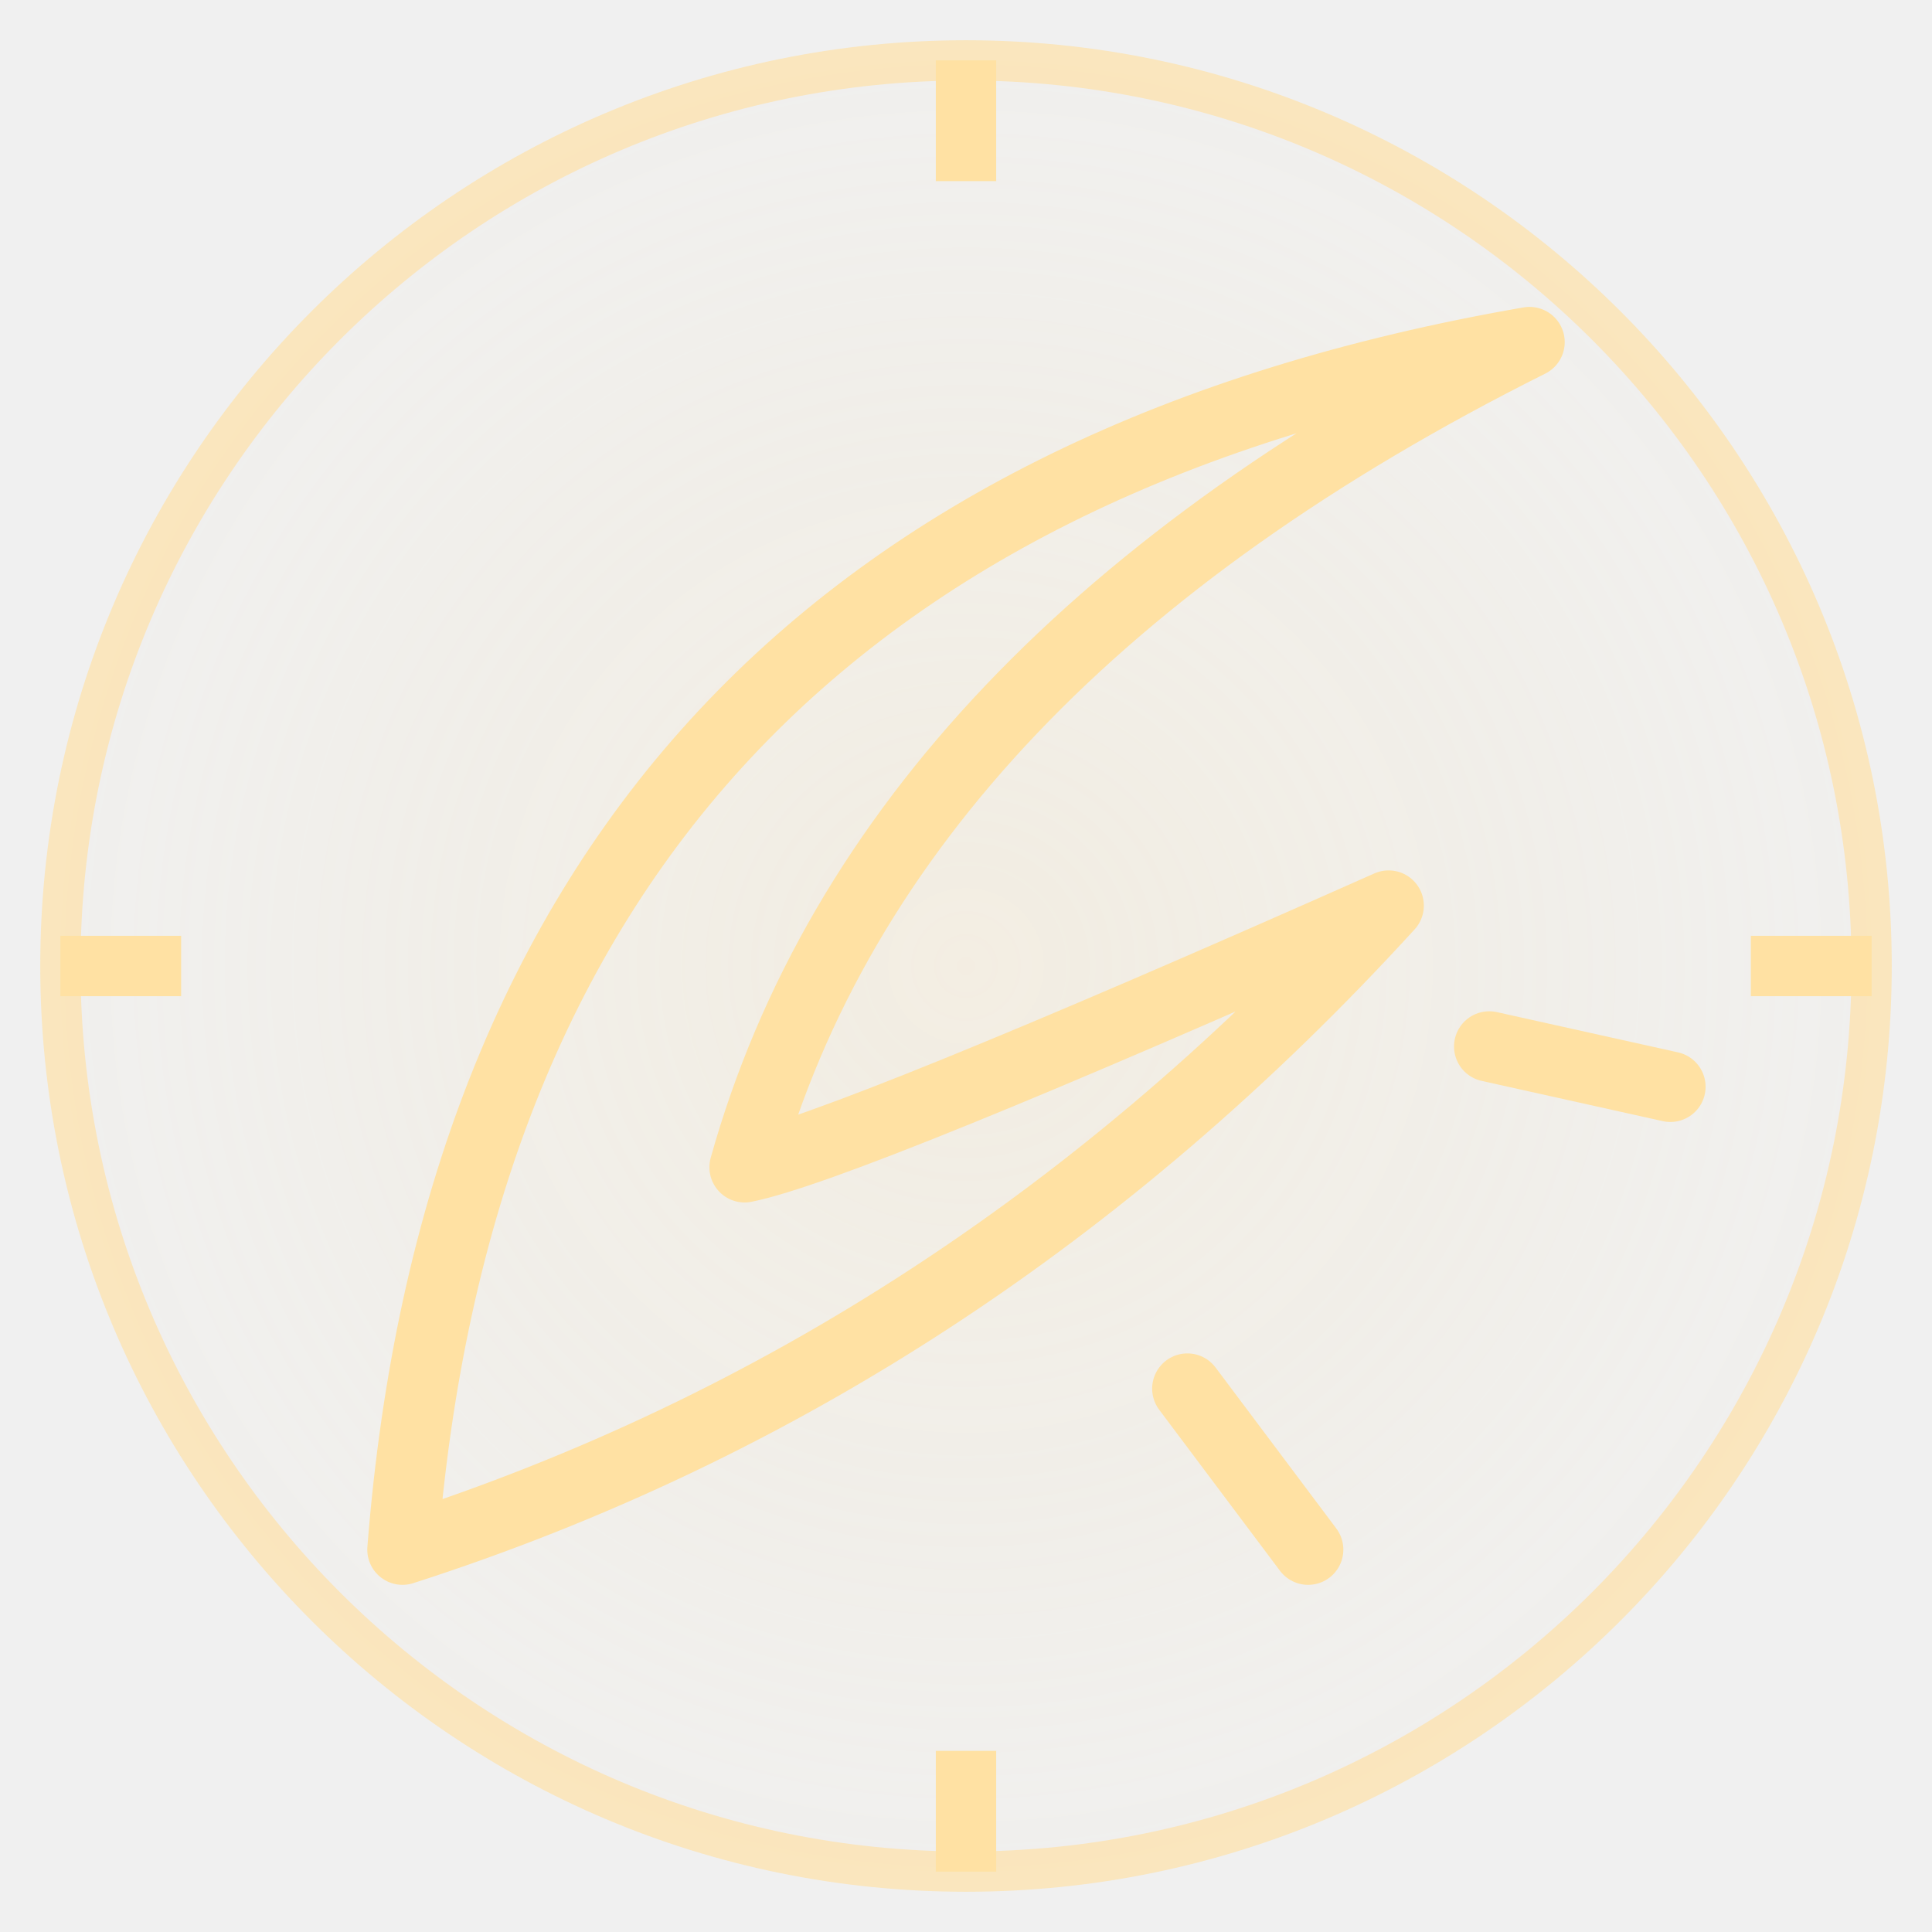
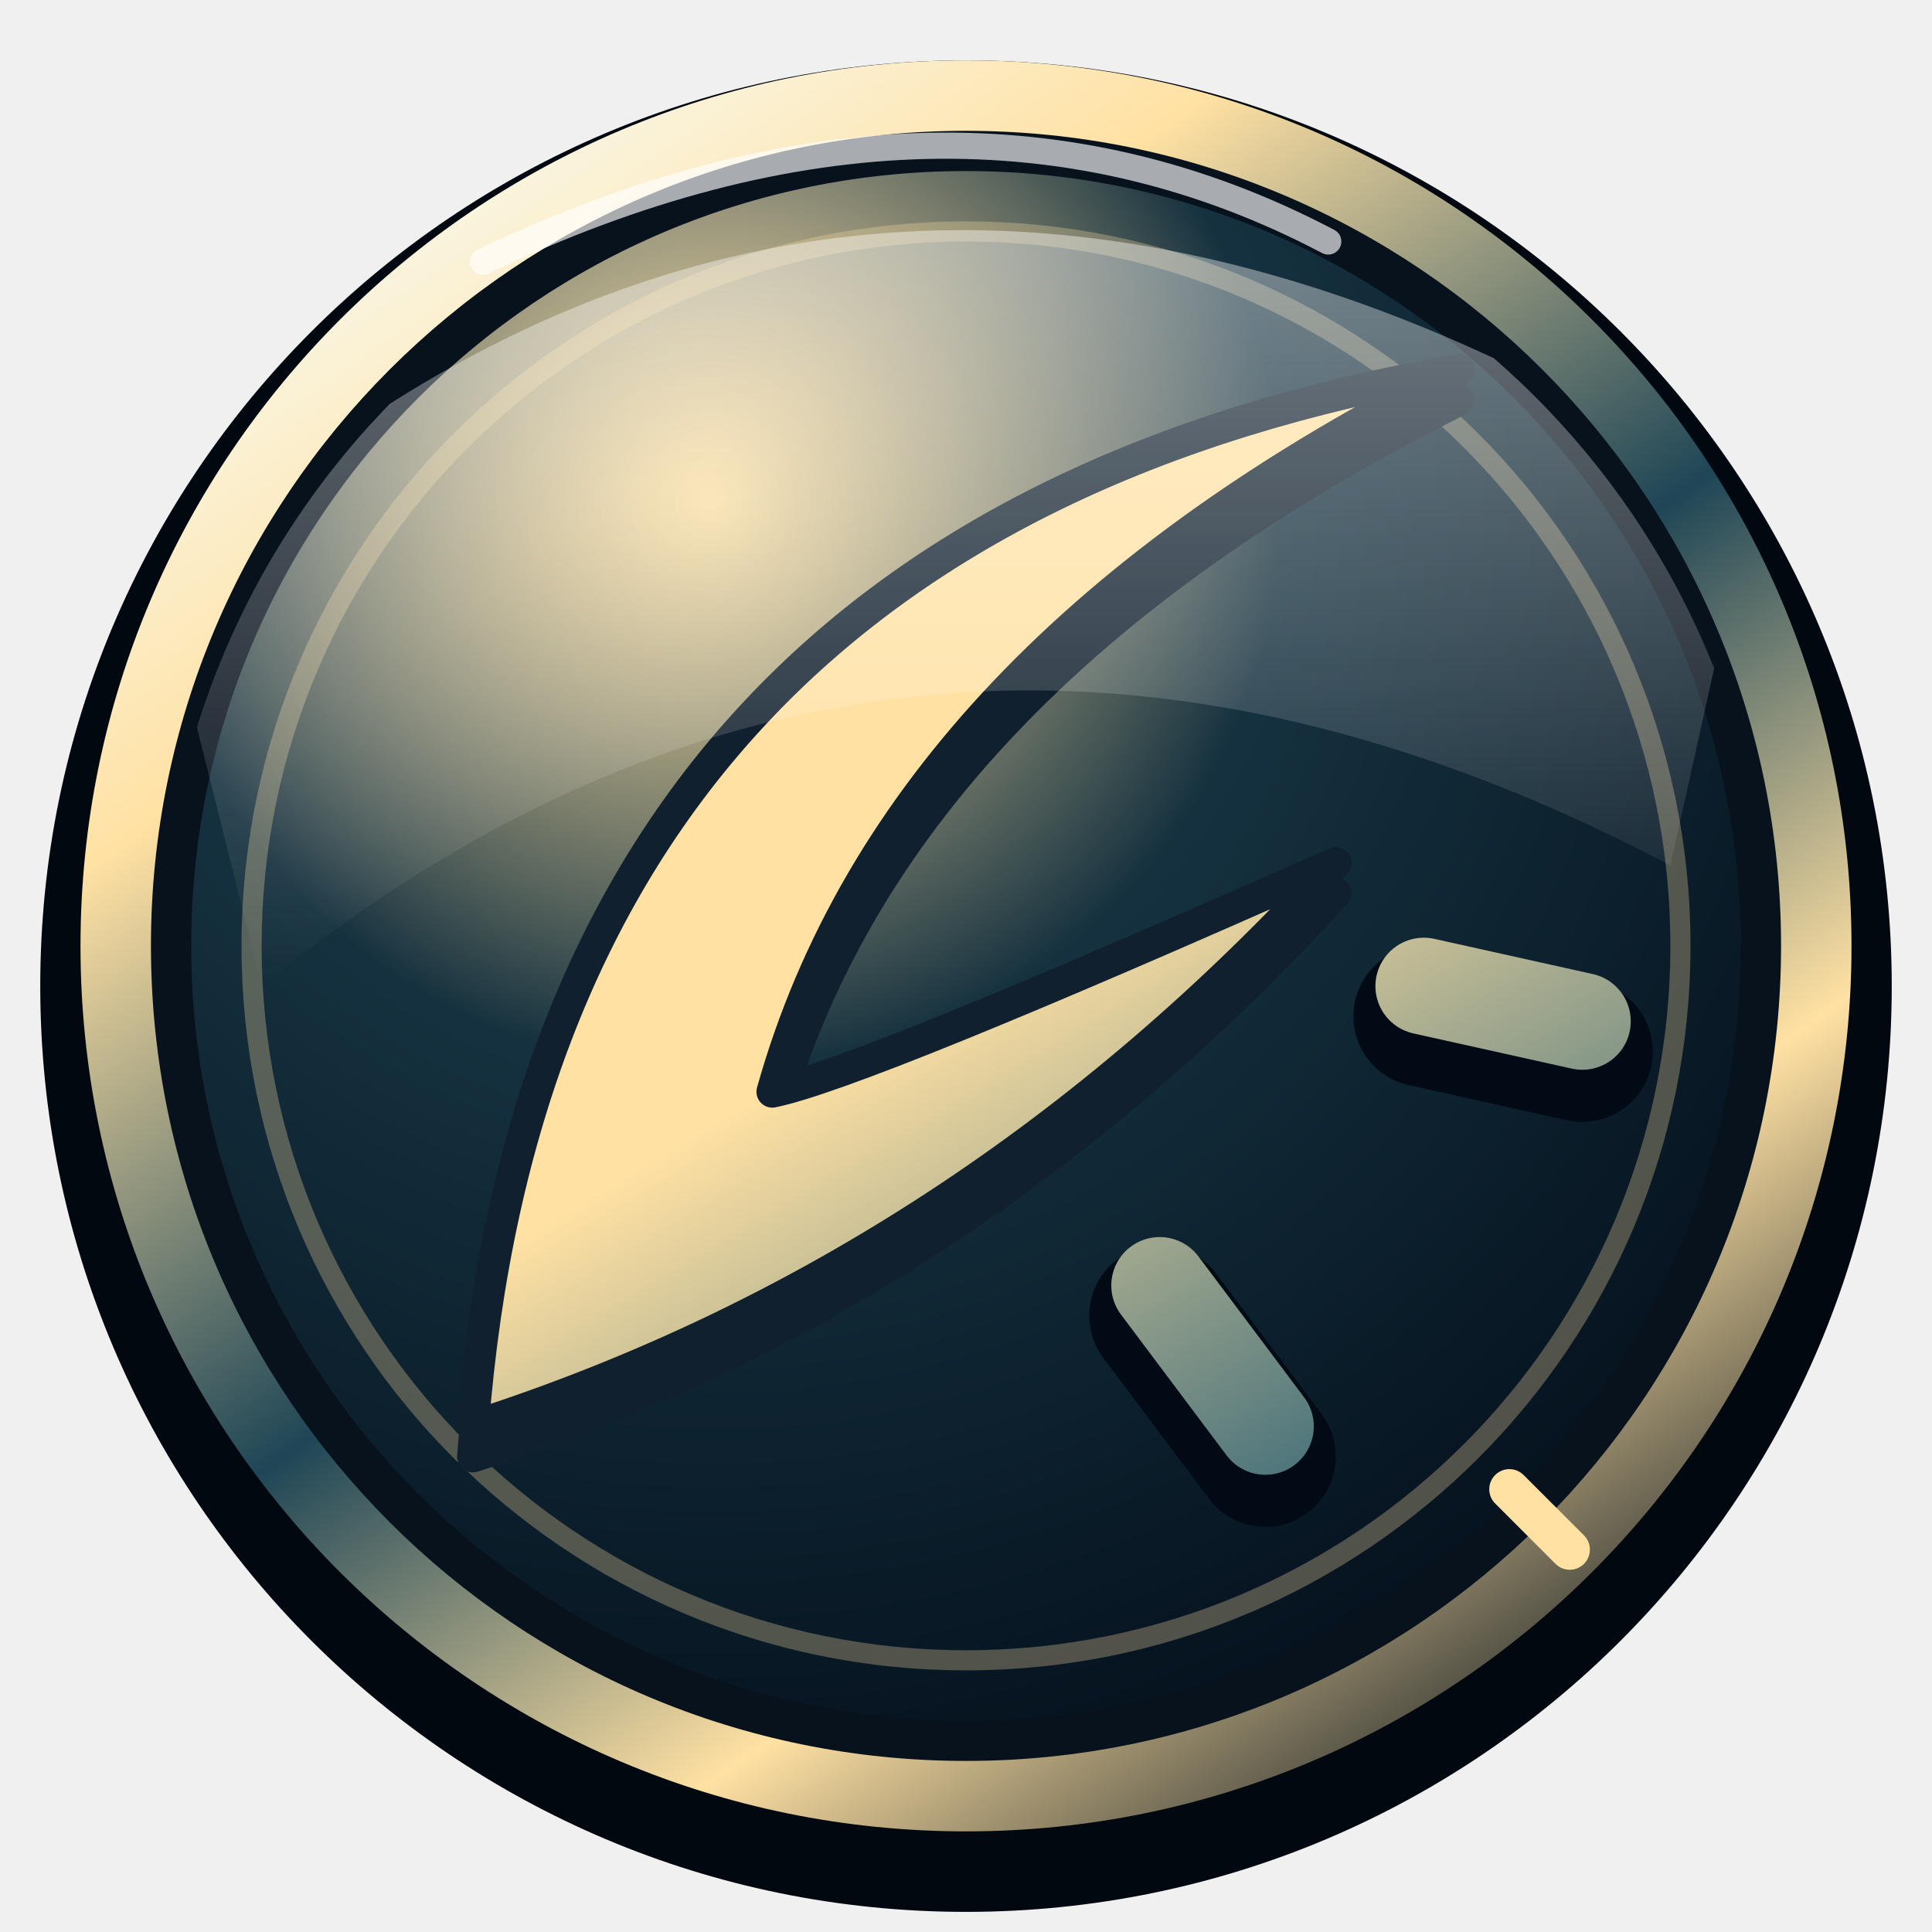
<svg xmlns="http://www.w3.org/2000/svg" viewBox="0 0 96 96" fill="none">
  <defs>
-     <radialGradient id="bg">
-       <stop stop-color="#ffe1a3" stop-opacity=".18" />
-       <stop offset="1" stop-color="#ffe1a3" stop-opacity=".025" />
+     <radialGradient id="gem" cx=".34" cy=".22" r=".9">
+       <stop stop-color="#ffe1a3" stop-opacity=".7" />
+       <stop offset=".4" stop-color="#15313f" />
+       <stop offset="1" stop-color="#030d19" />
    </radialGradient>
+     <linearGradient id="rim" x1="15" y1="5" x2="75" y2="92" gradientUnits="userSpaceOnUse">
+       <stop stop-color="#f7ffff" />
+       <stop offset=".24" stop-color="#ffe1a3" />
+       <stop offset=".52" stop-color="#1f4656" />
+       <stop offset=".76" stop-color="#ffe1a3" />
+       <stop offset="1" stop-color="#07121c" />
+     </linearGradient>
+     <linearGradient id="symbol" x1="25" y1="15" x2="65" y2="82" gradientUnits="userSpaceOnUse">
+       <stop stop-color="#fffef2" />
+       <stop offset=".28" stop-color="#ffe1a3" />
+       <stop offset=".55" stop-color="#ffe1a3" />
+       <stop offset="1" stop-color="#47717a" />
+     </linearGradient>
+     <linearGradient id="gloss" x2="0" y2="1">
+       <stop stop-color="#fff" stop-opacity=".42" />
+       <stop offset="1" stop-color="#fff" stop-opacity="0" />
+     </linearGradient>
+     <clipPath id="disc">
+       <circle cx="48" cy="48" r="40" />
+     </clipPath>
  </defs>
-   <circle cx="48" cy="48" r="45" fill="url(#bg)" stroke="#ffe1a3" stroke-opacity=".65" stroke-width="2" />
-   <path d="M48 3v6M48 87v6M3 48h6M87 48h6" stroke="#ffe1a3" stroke-width="3" />
-   <g stroke="#ffe1a3" stroke-width="3.5" stroke-linecap="round" stroke-linejoin="round">
-     <path d="M76 17Q24 26 20 77q28-9 49-32Q42 57 37 58q7-25 39-41Z" />
-     <path d="m59 69 6 8m9-25 9 2" />
+   <circle cx="48" cy="49" r="46" fill="#02080f" />
+   <circle cx="48" cy="47" r="44" fill="url(#rim)" />
+   <circle cx="48" cy="47" r="39.5" fill="url(#gem)" stroke="#07121d" stroke-width="2" />
+   <circle cx="48" cy="47" r="35.5" stroke="#ffe1a3" stroke-opacity=".3" stroke-width="1" />
+   <g transform="translate(6 5) scale(.875)" stroke="#020a16" stroke-width="8" stroke-linecap="round" stroke-linejoin="round">
+     <path d="M76 17Q24 26 20 77q28-9 49-32Q42 57 37 58q7-25 39-41Z" fill="url(#symbol)" stroke="#10202e" stroke-width="1.8" />
+     <path d="m59 69 6 8m9-25 9 2" fill="none" />
  </g>
+   <g transform="translate(6 3.5) scale(.875)" stroke="url(#symbol)" stroke-width="5.5" stroke-linecap="round" stroke-linejoin="round">
+     <path d="M76 17Q24 26 20 77q28-9 49-32Q42 57 37 58q7-25 39-41Z" fill="url(#symbol)" stroke="#10202e" stroke-width="1.8" />
+     <path d="m59 69 6 8m9-25 9 2" fill="none" />
+   </g>
+   <path d="M8 29Q43-4 87 25L83 43Q45 23 13 49Z" fill="url(#gloss)" clip-path="url(#disc)" />
+   <path d="M24 13Q47 2 66 12" stroke="#fff" stroke-opacity=".65" stroke-width="1.3" stroke-linecap="round" />
+   <path d="m75 74 3 3" stroke="#ffe1a3" stroke-width="2" stroke-linecap="round" />
</svg>
